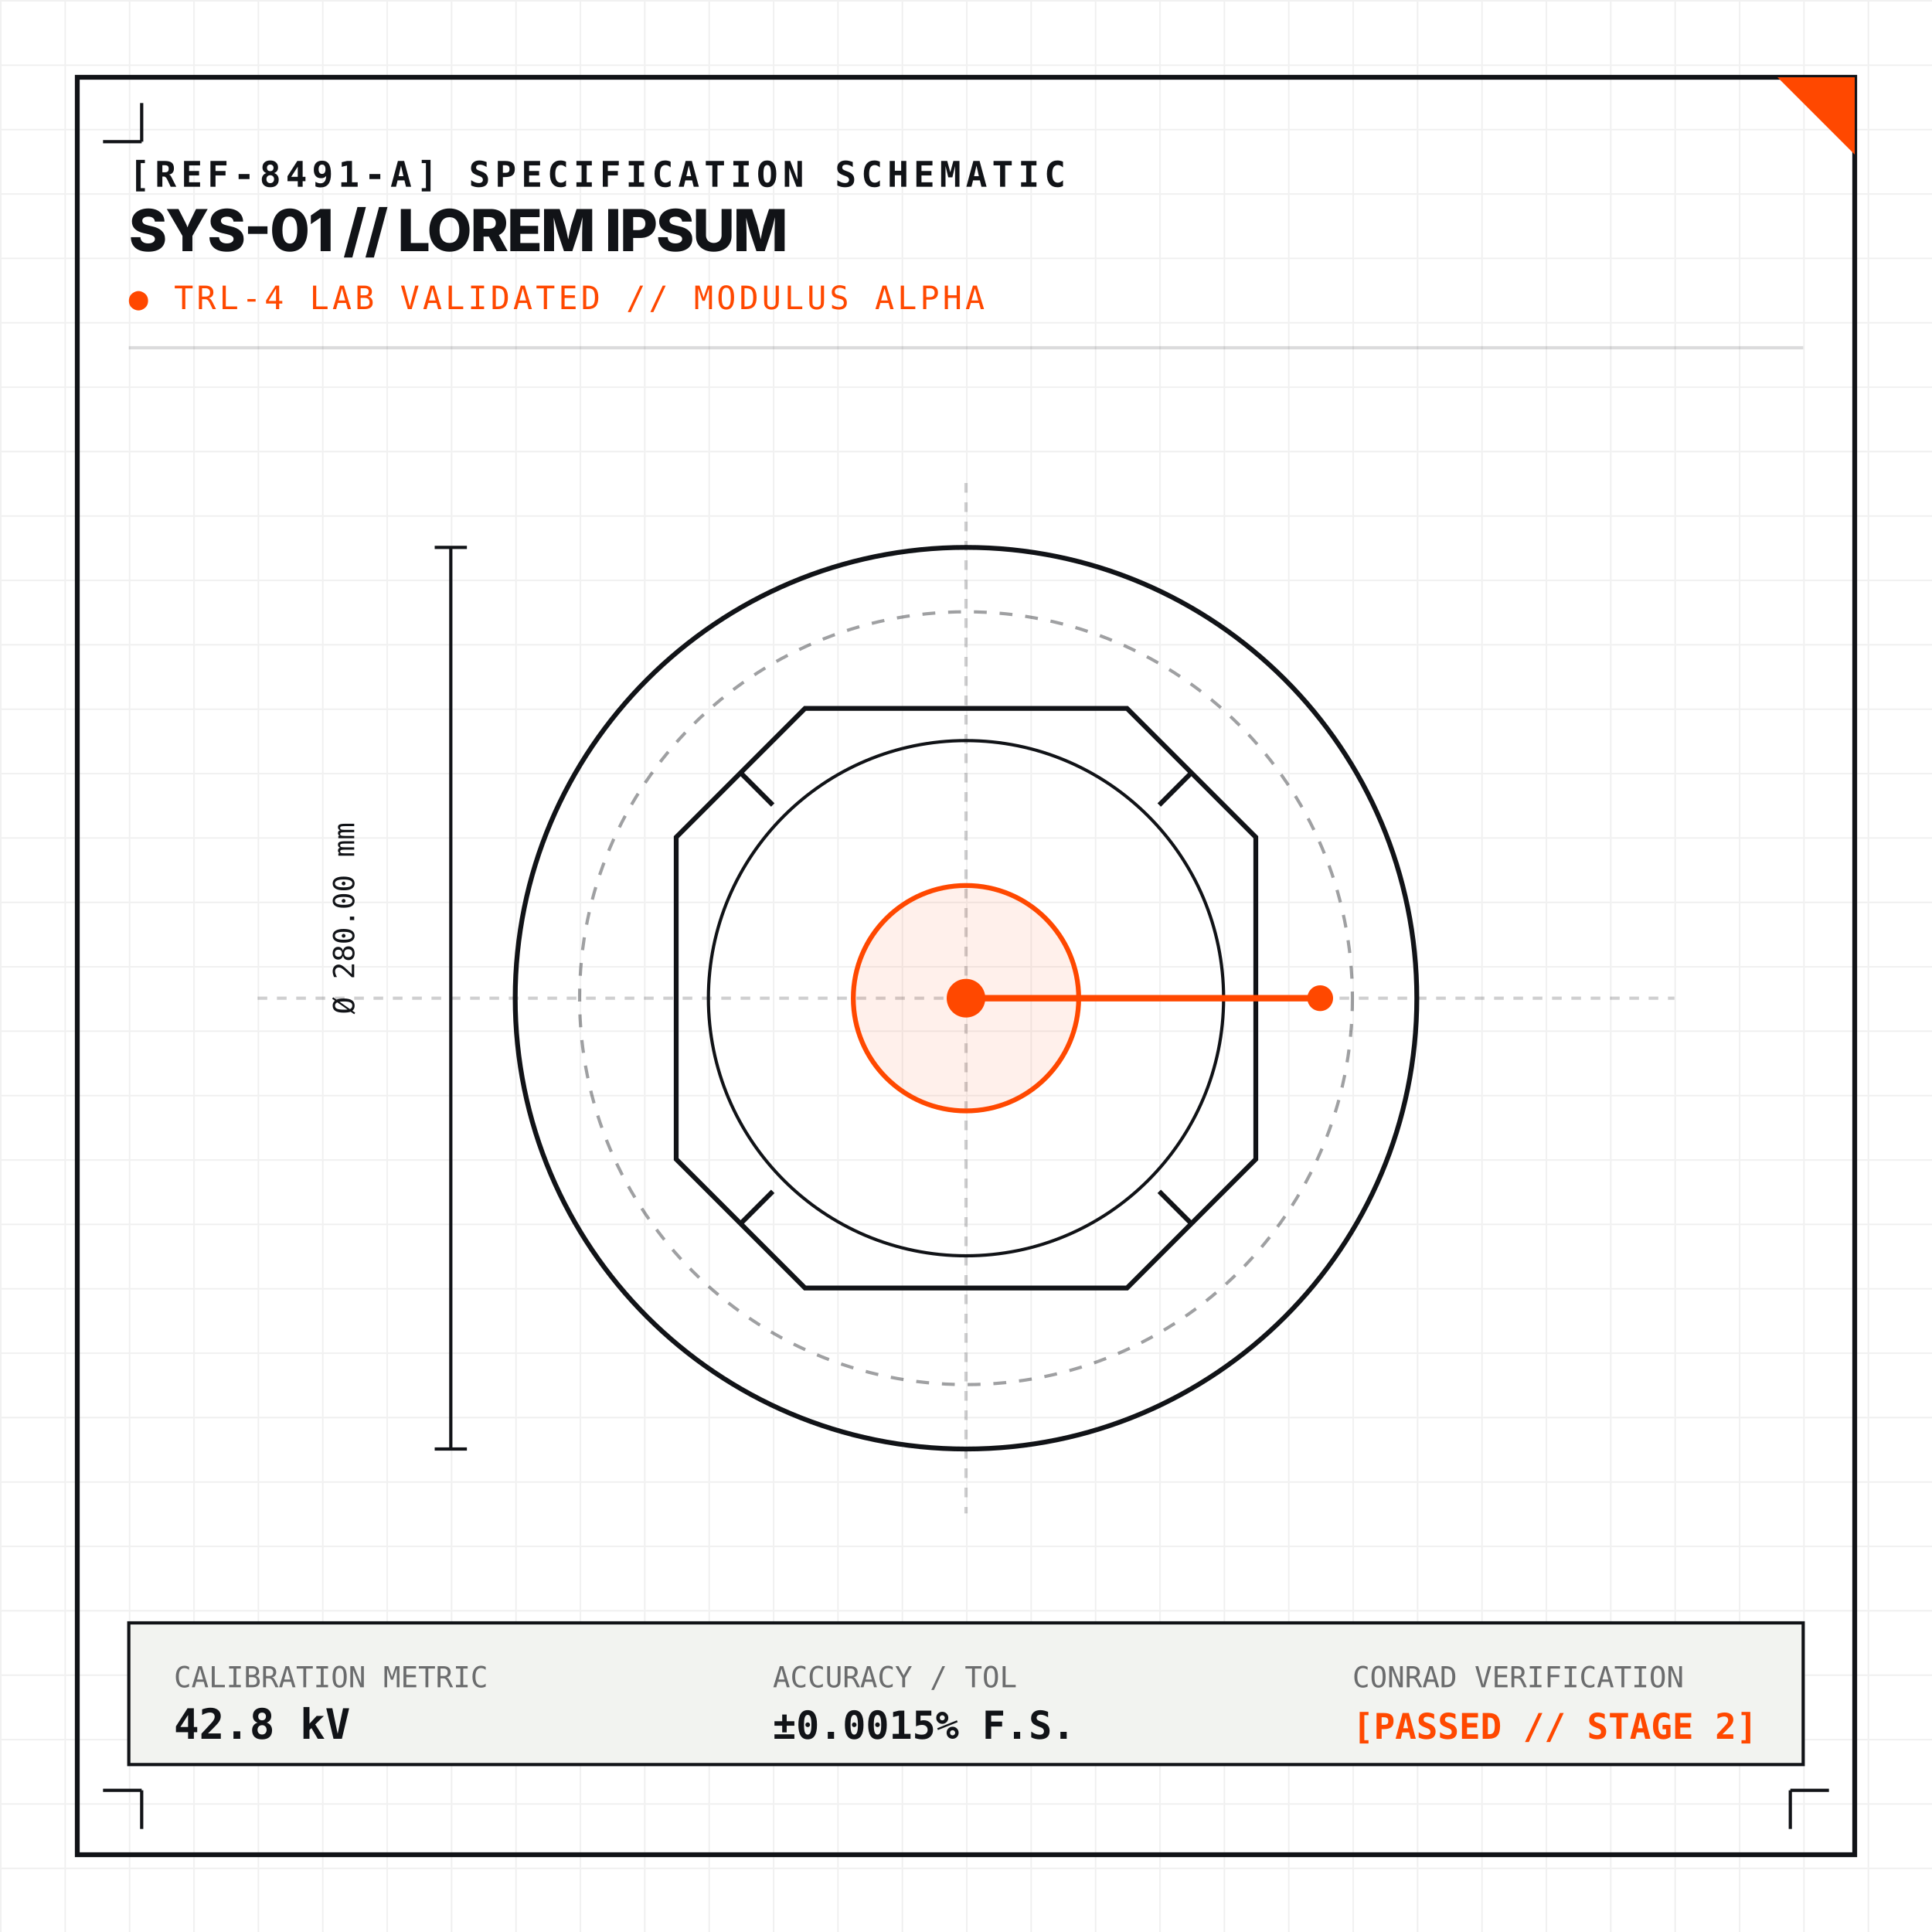
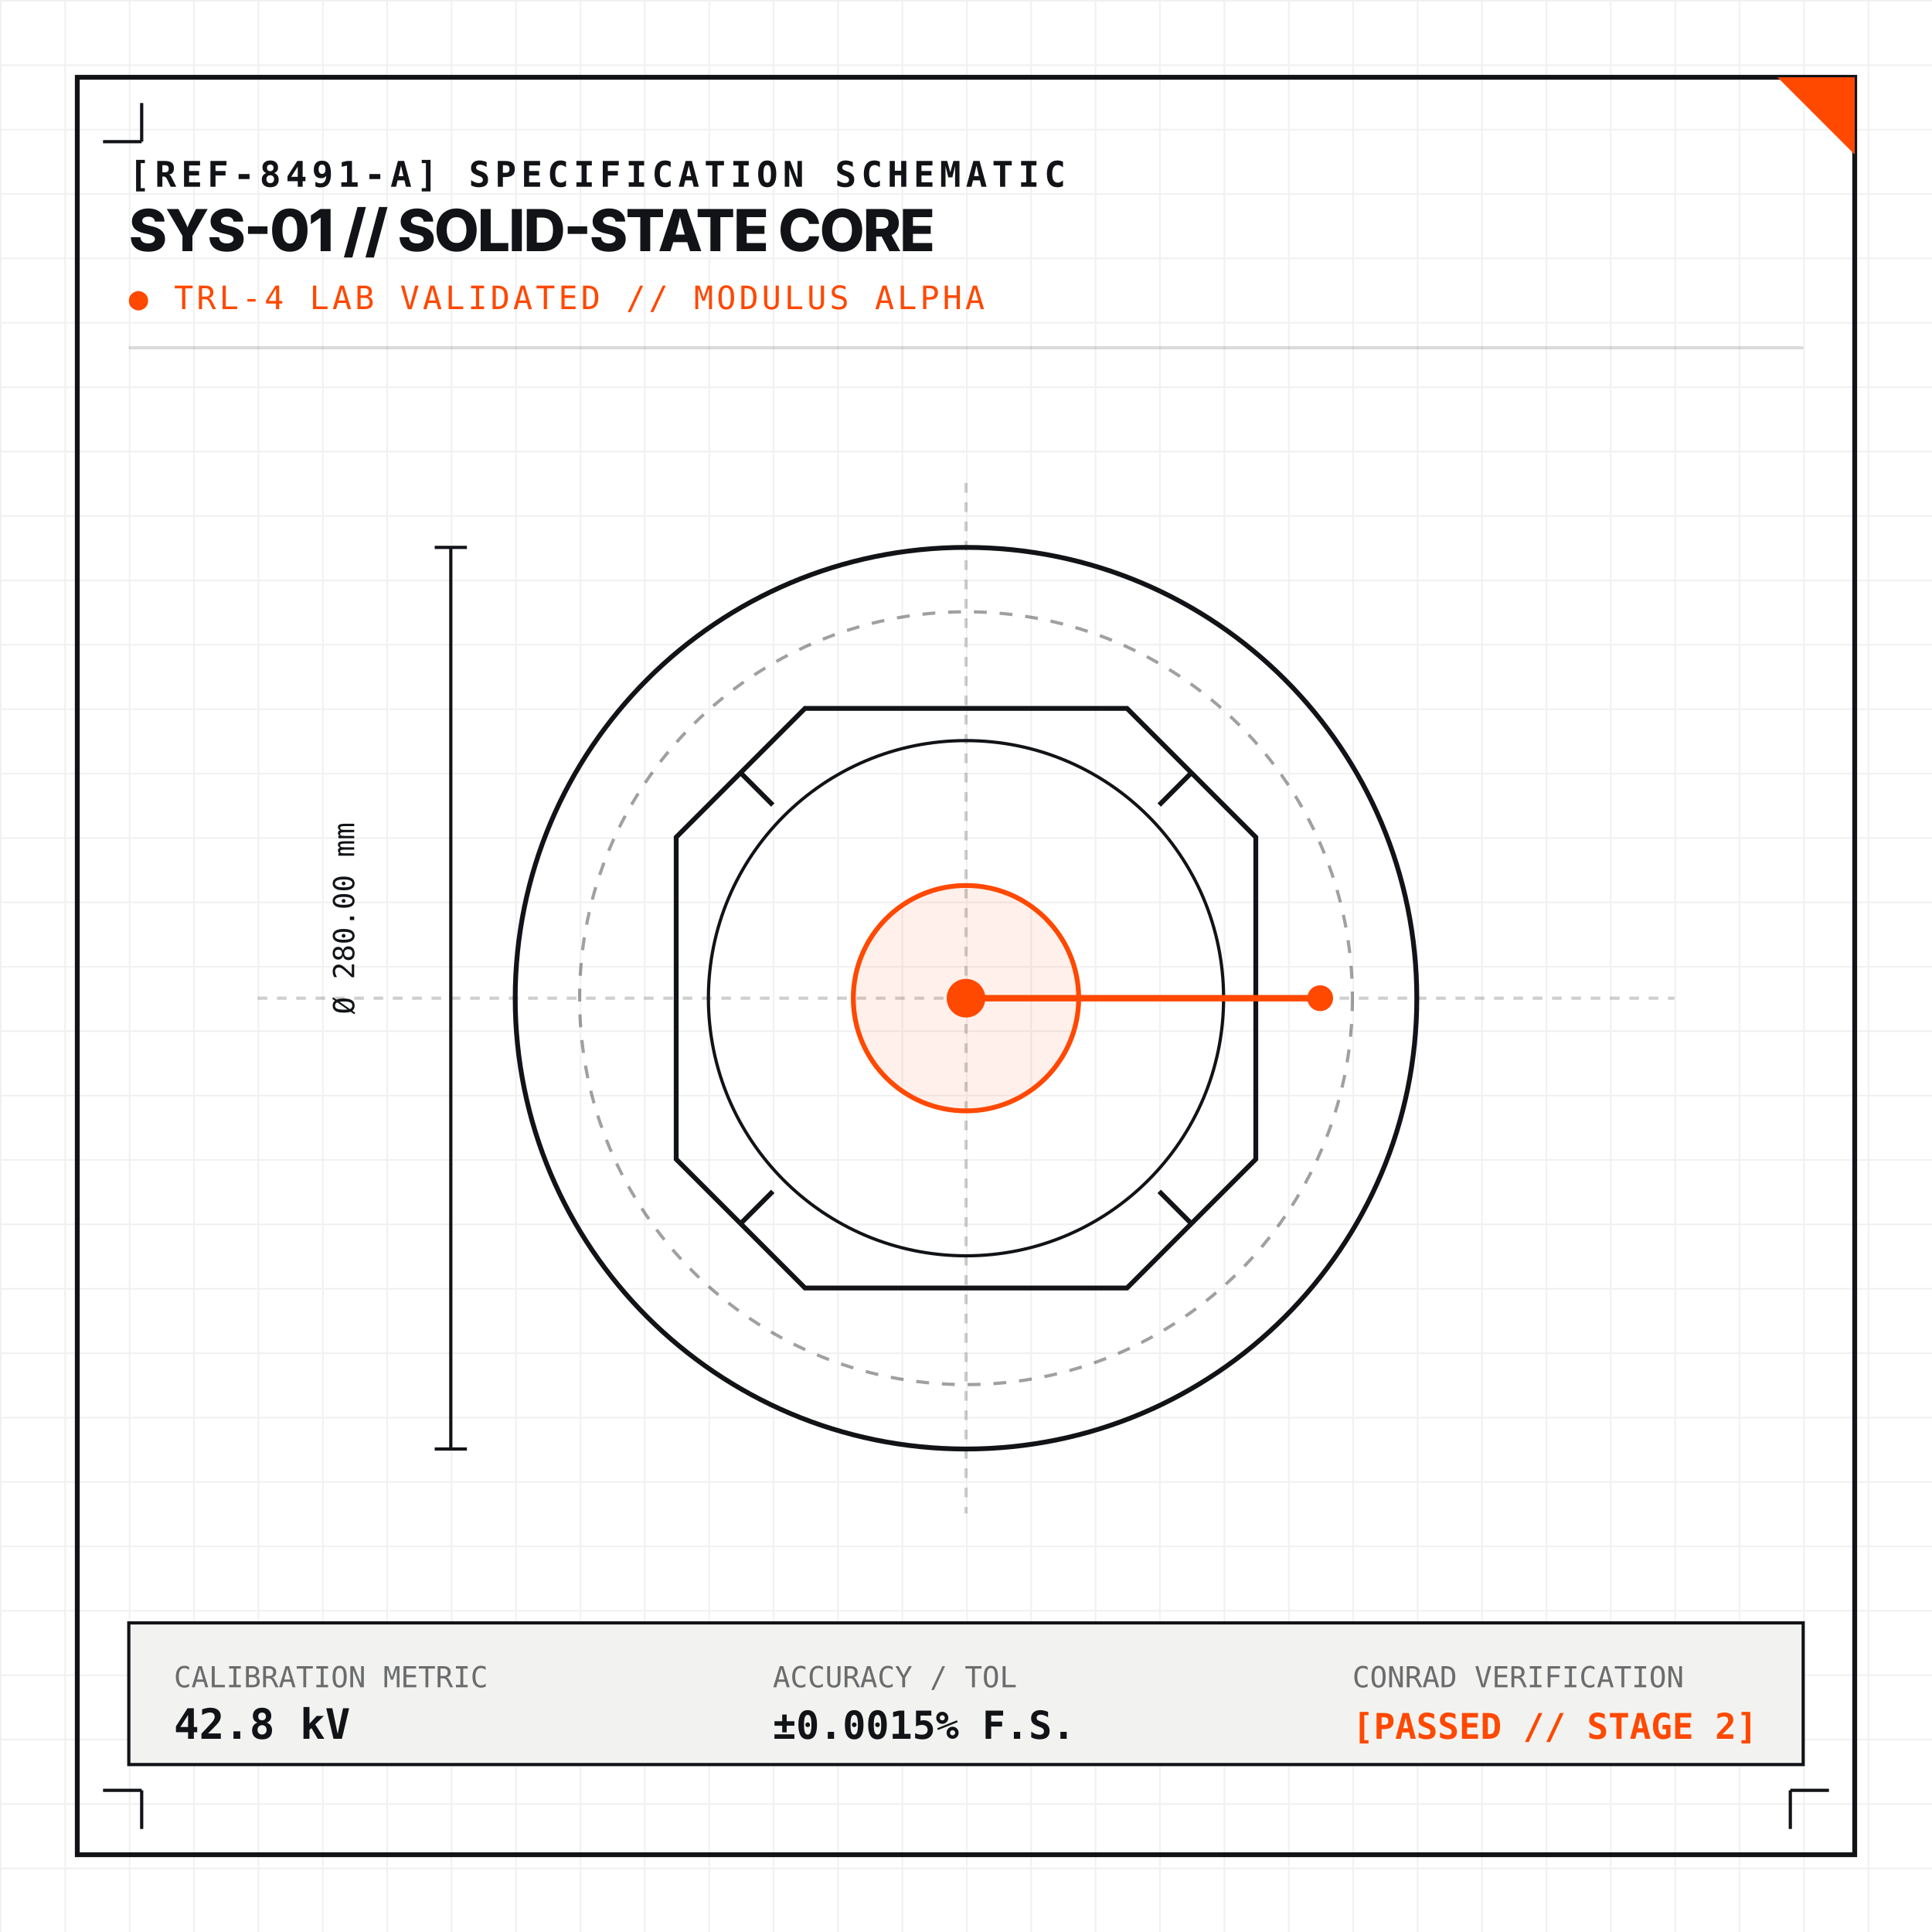
<svg xmlns="http://www.w3.org/2000/svg" viewBox="0 0 600 600" width="100%" height="100%" style="background: #FFFFFF;">
  <defs>
    <pattern id="grid-sys-01" width="20" height="20" patternUnits="userSpaceOnUse">
      <path d="M 20 0 L 0 0 0 20" fill="none" stroke="rgba(17, 19, 23, 0.06)" stroke-width="1" />
    </pattern>
  </defs>
  <rect width="100%" height="100%" fill="url(#grid-sys-01)" />
  <rect x="24" y="24" width="552" height="552" fill="none" stroke="#111317" stroke-width="1.5" />
  <polygon points="576,24 576,48 552,24" fill="#FF4800" />
  <path d="M 32 44 L 44 44 M 44 32 L 44 44" fill="none" stroke="#111317" stroke-width="1" />
  <path d="M 568 556 L 556 556 M 556 568 L 556 556" fill="none" stroke="#111317" stroke-width="1" />
  <path d="M 32 556 L 44 556 M 44 568 L 44 556" fill="none" stroke="#111317" stroke-width="1" />
  <text x="40" y="58" font-family="'Space Mono', 'JetBrains Mono', monospace" font-size="11" font-weight="700" fill="#111317" letter-spacing="1.5">[REF-8491-A] SPECIFICATION SCHEMATIC</text>
-   <text x="40" y="78" font-family="'Helvetica Neue', Inter, sans-serif" font-size="18" font-weight="800" fill="#111317" letter-spacing="-0.5">SYS-01 // LOREM IPSUM</text>
+   <text x="40" y="78" font-family="'Helvetica Neue', Inter, sans-serif" font-size="18" font-weight="800" fill="#111317" letter-spacing="-0.5">SYS-01 // SOLID-STATE CORE</text>
  <text x="40" y="96" font-family="'Space Mono', 'JetBrains Mono', monospace" font-size="10" fill="#FF4800" letter-spacing="1">● TRL-4 LAB VALIDATED // MODULUS ALPHA</text>
  <line x1="40" y1="108" x2="560" y2="108" stroke="rgba(17, 19, 23, 0.15)" stroke-width="1" />
  <g transform="translate(300, 310)">
    <line x1="-220" y1="0" x2="220" y2="0" stroke="rgba(17, 19, 23, 0.2)" stroke-width="1" stroke-dasharray="3,3" />
    <line x1="0" y1="-160" x2="0" y2="160" stroke="rgba(17, 19, 23, 0.2)" stroke-width="1" stroke-dasharray="3,3" />
    <circle cx="0" cy="0" r="140" fill="none" stroke="#111317" stroke-width="1.5" />
    <circle cx="0" cy="0" r="120" fill="none" stroke="rgba(17, 19, 23, 0.4)" stroke-width="1" stroke-dasharray="4,4" />
    <circle cx="0" cy="0" r="80" fill="none" stroke="#111317" stroke-width="1" />
    <circle cx="0" cy="0" r="35" fill="rgba(255, 72, 0, 0.08)" stroke="#FF4800" stroke-width="1.5" />
    <circle cx="0" cy="0" r="6" fill="#FF4800" />
    <polygon points="-90,-50 -50,-90 50,-90 90,-50 90,50 50,90 -50,90 -90,50" fill="none" stroke="#111317" stroke-width="1.5" />
    <line x1="-160" y1="-140" x2="-160" y2="140" stroke="#111317" stroke-width="1" />
    <path d="M -165 -140 L -155 -140 M -165 140 L -155 140" stroke="#111317" stroke-width="1" />
    <text x="-190" y="5" font-family="'Space Mono', monospace" font-size="9" fill="#111317" transform="rotate(-90, -190, 5)">Ø 280.00 mm</text>
    <line x1="0" y1="0" x2="110" y2="0" stroke="#FF4800" stroke-width="2" />
    <circle cx="110" cy="0" r="4" fill="#FF4800" />
    <g transform="rotate(0)">
      <line x1="-70" y1="-70" x2="-60" y2="-60" stroke="#111317" stroke-width="1.5" />
      <line x1="70" y1="-70" x2="60" y2="-60" stroke="#111317" stroke-width="1.5" />
      <line x1="70" y1="70" x2="60" y2="60" stroke="#111317" stroke-width="1.5" />
      <line x1="-70" y1="70" x2="-60" y2="60" stroke="#111317" stroke-width="1.5" />
    </g>
  </g>
  <rect x="40" y="504" width="520" height="44" fill="#F2F3F0" stroke="#111317" stroke-width="1" />
  <text x="54" y="524" font-family="'Space Mono', monospace" font-size="9" fill="rgba(17, 19, 23, 0.6)">CALIBRATION METRIC</text>
  <text x="54" y="540" font-family="'Space Mono', monospace" font-size="13" font-weight="700" fill="#111317">42.8 kV</text>
  <text x="240" y="524" font-family="'Space Mono', monospace" font-size="9" fill="rgba(17, 19, 23, 0.6)">ACCURACY / TOL</text>
  <text x="240" y="540" font-family="'Space Mono', monospace" font-size="12" font-weight="700" fill="#111317">±0.0015% F.S.</text>
  <text x="420" y="524" font-family="'Space Mono', monospace" font-size="9" fill="rgba(17, 19, 23, 0.6)">CONRAD VERIFICATION</text>
  <text x="420" y="540" font-family="'Space Mono', monospace" font-size="11" font-weight="700" fill="#FF4800">[PASSED // STAGE 2]</text>
</svg>
